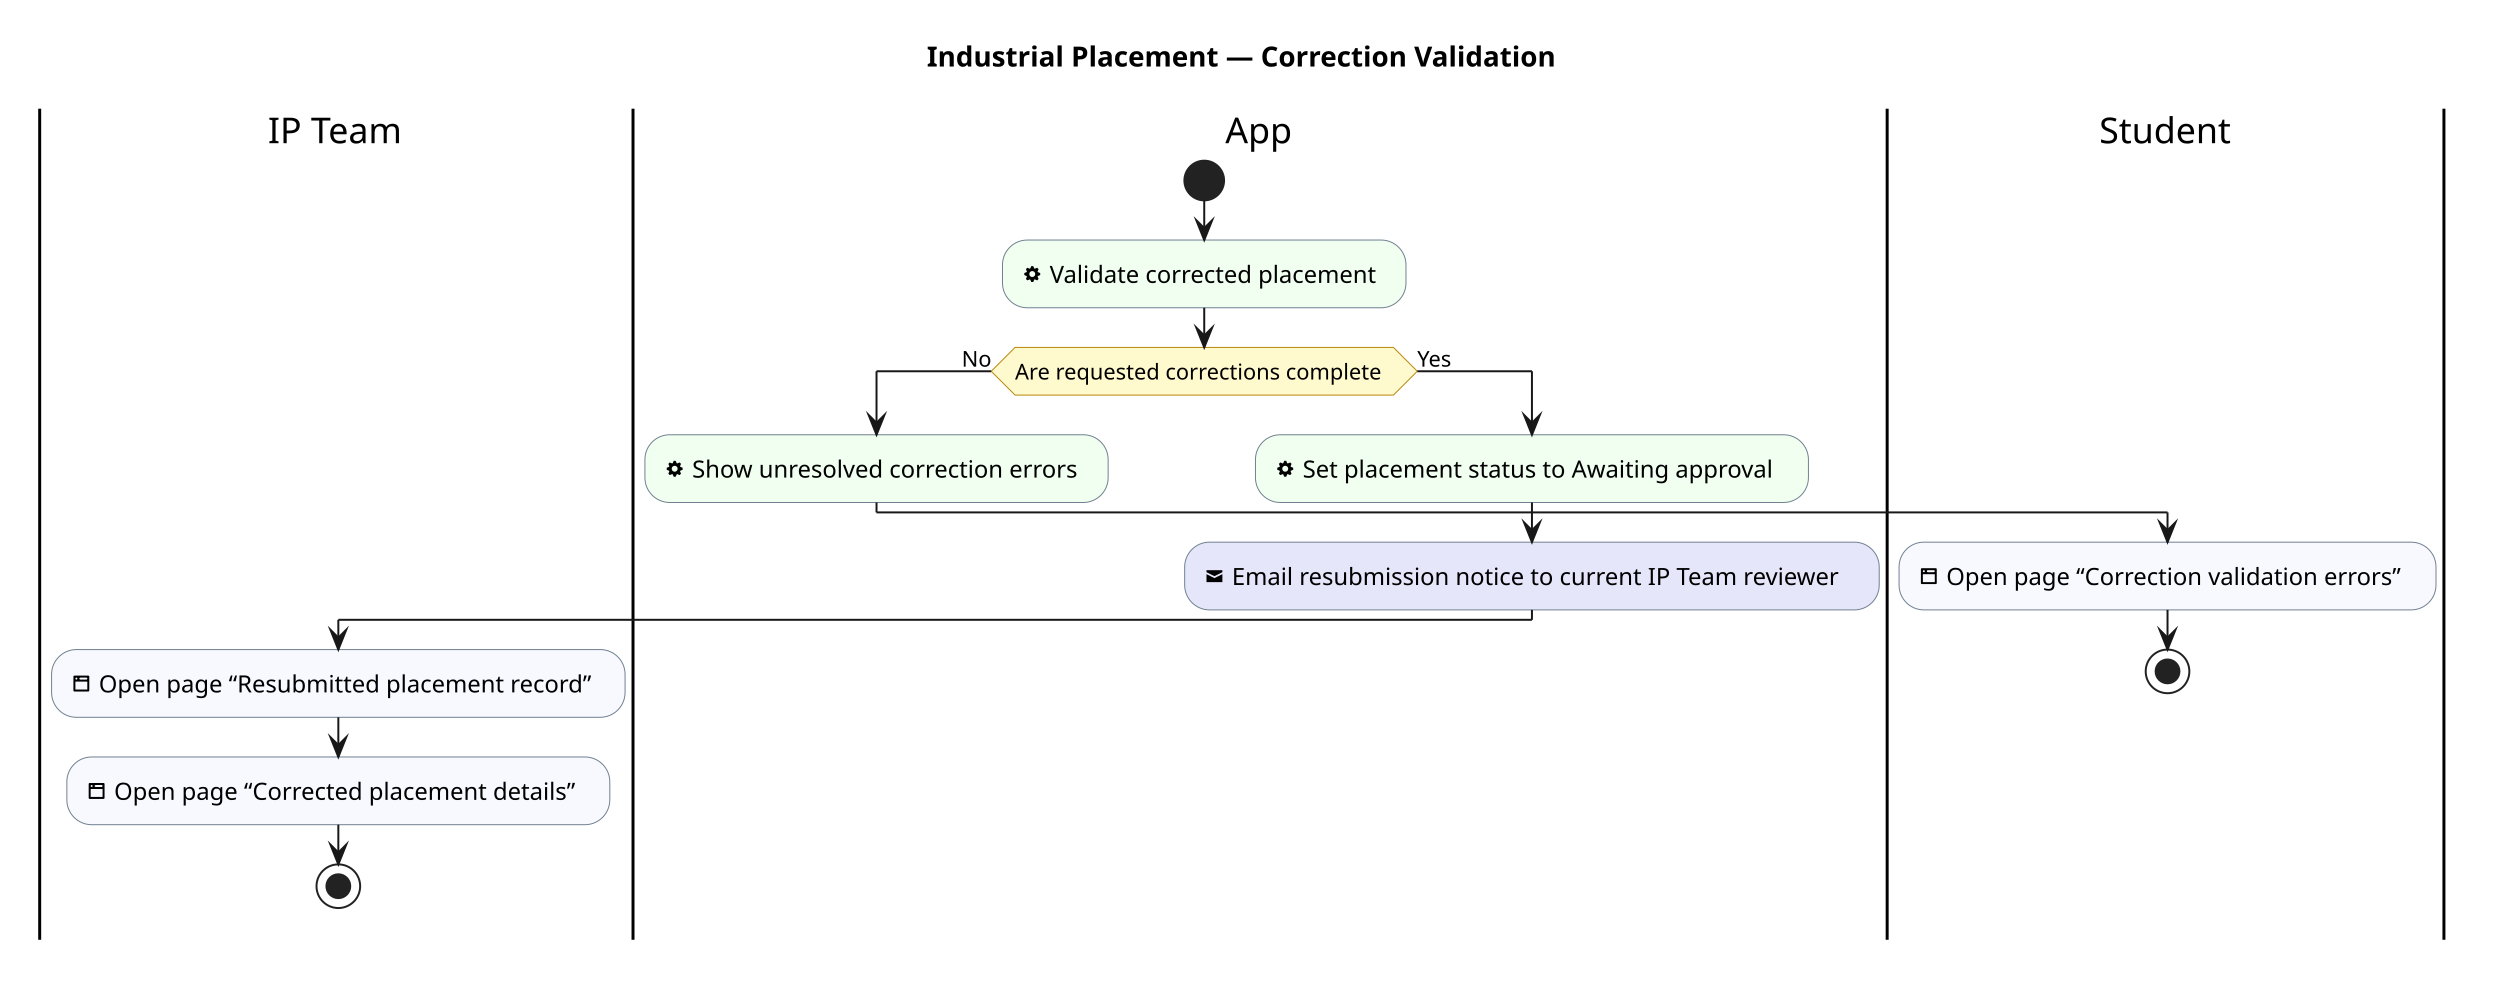
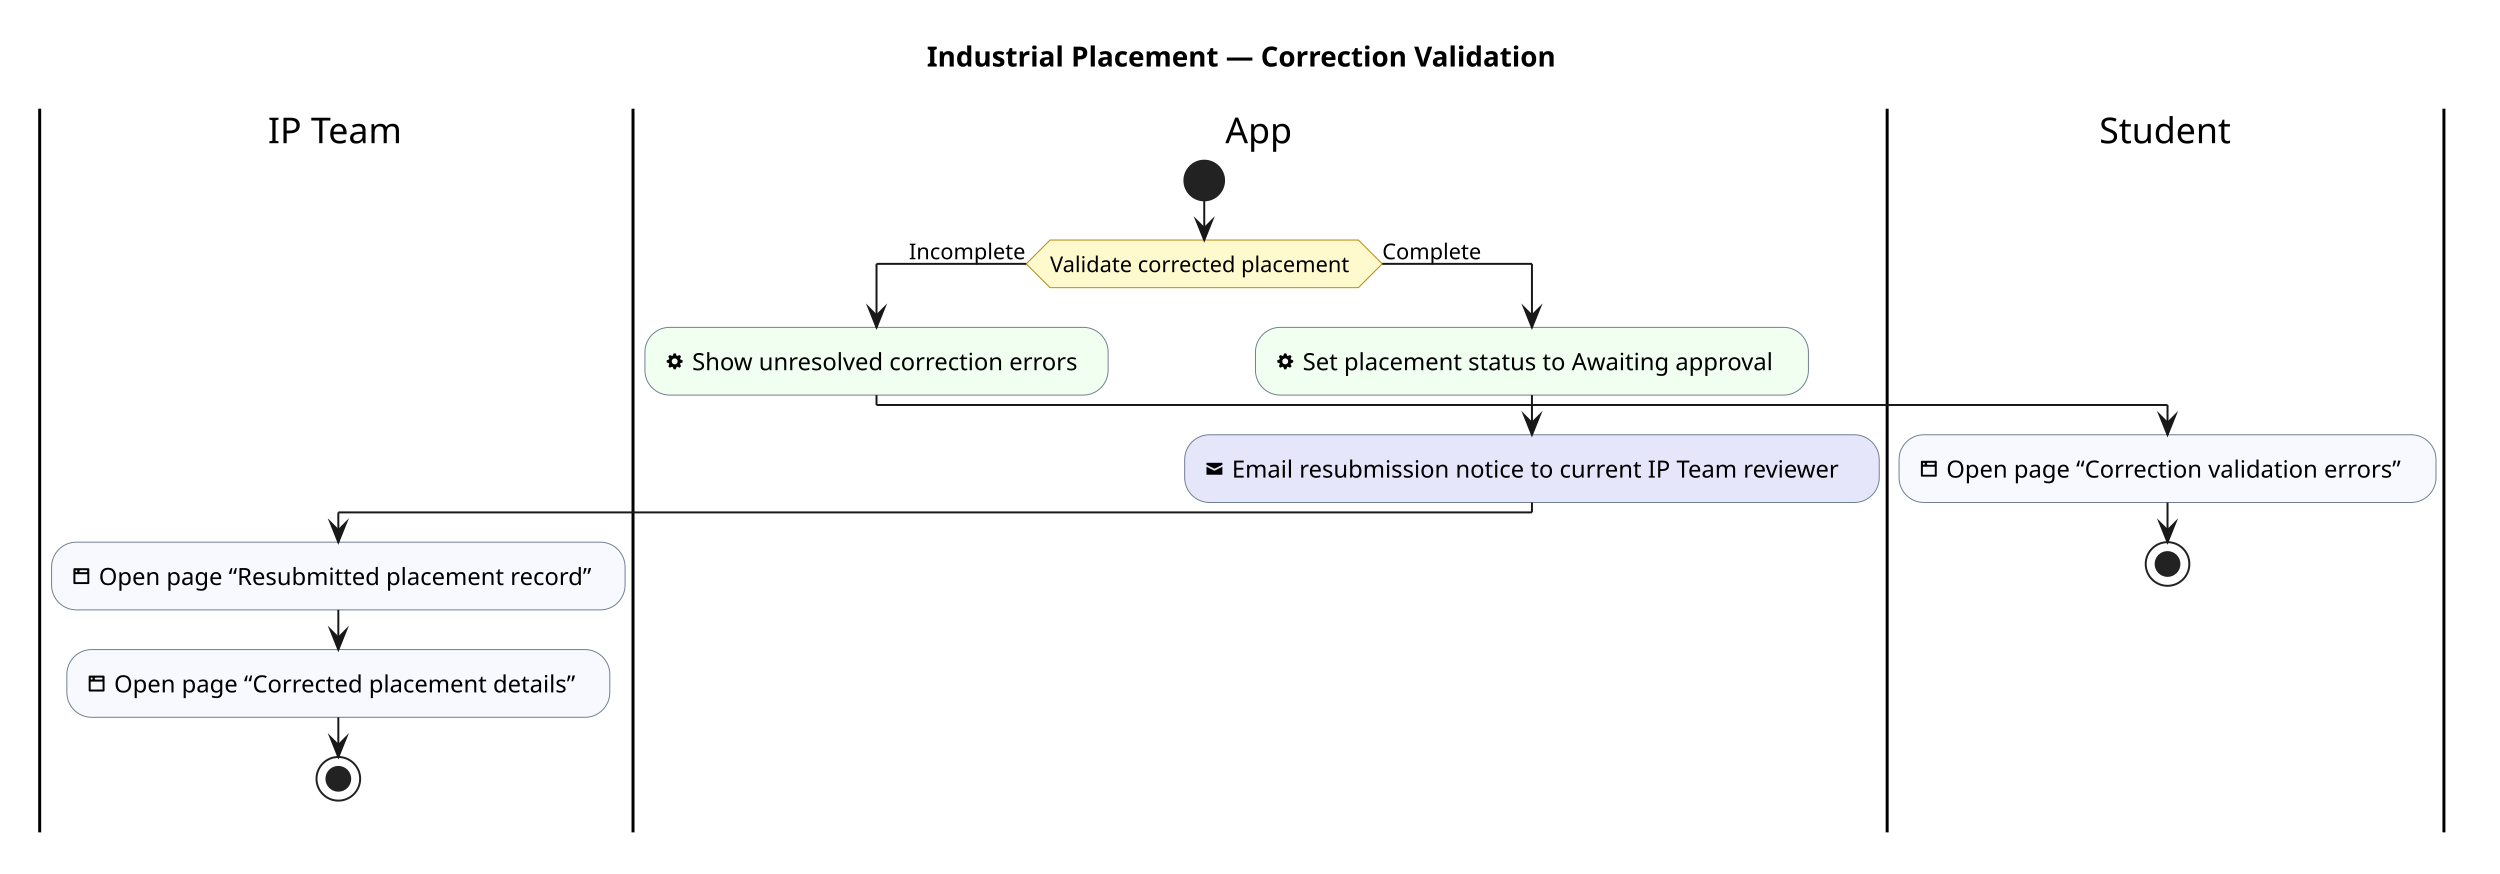
- <svg xmlns="http://www.w3.org/2000/svg" contentStyleType="text/css" data-diagram-type="ACTIVITY" height="494px" preserveAspectRatio="none" style="width:1260px;height:494px;background:#FFFFFF;" version="1.1" viewBox="0 0 1260 494" width="1260px" zoomAndPan="magnify">
+ <svg xmlns="http://www.w3.org/2000/svg" contentStyleType="text/css" data-diagram-type="ACTIVITY" height="440px" preserveAspectRatio="none" style="width:1260px;height:440px;background:#FFFFFF;" version="1.1" viewBox="0 0 1260 440" width="1260px" zoomAndPan="magnify">
  <defs />
  <g>
    <g class="title" data-source-line="2">
      <text fill="#000000" font-family="sans-serif" font-size="14" font-weight="700" lengthAdjust="spacing" textLength="324.372" x="467.108" y="33.535">Industrial Placement — Correction Validation</text>
    </g>
    <rect fill="none" height="21.199" style="stroke:none;stroke-width:1;" width="1213.589" x="20" y="54.785" />
-     <rect fill="#F8F8FF" height="34.133" rx="12.5" ry="12.5" style="stroke:#708090;stroke-width:0.5;" width="289.037" x="26" y="327.383" />
-     <path d="M37.34,340.516 A0.5,0.5 0 0 0 37,341.016 L37,348.016 A0.5,0.5 0 0 0 37.5,348.516 L44.5,348.516 A0.5,0.5 0 0 0 45,348.016 L45,341.016 A0.5,0.5 0 0 0 44.5,340.516 L37.5,340.516 A0.5,0.5 0 0 0 37.41,340.516 A0.5,0.5 0 0 0 37.35,340.516 M38.5,341.516 C38.78,341.516 39,341.736 39,342.016 C39,342.296 38.78,342.516 38.5,342.516 C38.22,342.516 38,342.296 38,342.016 C38,341.736 38.22,341.516 38.5,341.516 M40.5,341.516 L43.5,341.516 C43.78,341.516 44,341.736 44,342.016 C44,342.296 43.78,342.516 43.5,342.516 L40.5,342.516 C40.22,342.516 40,342.296 40,342.016 C40,341.736 40.22,341.516 40.5,341.516 M38,343.516 L44,343.516 L44,347.516 L38,347.516 L38,343.516" fill="#000000" />
-     <text fill="#000000" font-family="sans-serif" font-size="12" lengthAdjust="spacing" textLength="255.24" x="49.797" y="348.984">Open page “Resubmitted placement record”</text>
-     <rect fill="#F8F8FF" height="34.133" rx="12.5" ry="12.5" style="stroke:#708090;stroke-width:0.5;" width="273.644" x="33.696" y="381.516" />
-     <path d="M45.036,394.648 A0.5,0.5 0 0 0 44.696,395.148 L44.696,402.148 A0.5,0.5 0 0 0 45.196,402.648 L52.196,402.648 A0.5,0.5 0 0 0 52.696,402.148 L52.696,395.148 A0.5,0.5 0 0 0 52.196,394.648 L45.196,394.648 A0.5,0.5 0 0 0 45.106,394.648 A0.5,0.5 0 0 0 45.046,394.648 M46.196,395.648 C46.476,395.648 46.696,395.868 46.696,396.148 C46.696,396.428 46.476,396.648 46.196,396.648 C45.916,396.648 45.696,396.428 45.696,396.148 C45.696,395.868 45.916,395.648 46.196,395.648 M48.196,395.648 L51.196,395.648 C51.476,395.648 51.696,395.868 51.696,396.148 C51.696,396.428 51.476,396.648 51.196,396.648 L48.196,396.648 C47.916,396.648 47.696,396.428 47.696,396.148 C47.696,395.868 47.916,395.648 48.196,395.648 M45.696,397.648 L51.696,397.648 L51.696,401.648 L45.696,401.648 L45.696,397.648" fill="#000000" />
-     <text fill="#000000" font-family="sans-serif" font-size="12" lengthAdjust="spacing" textLength="239.848" x="57.493" y="403.117">Open page “Corrected placement details”</text>
-     <ellipse cx="170.519" cy="446.648" fill="none" rx="11" ry="11" style="stroke:#222222;stroke-width:1;" />
-     <ellipse cx="170.519" cy="446.648" fill="#222222" rx="6" ry="6" style="stroke:#222222;stroke-width:1;" />
-     <line style="stroke:#000000;stroke-width:1.5;" x1="20" x2="20" y1="54.785" y2="473.648" />
+     <rect fill="#F8F8FF" height="34.133" rx="12.5" ry="12.5" style="stroke:#708090;stroke-width:0.5;" width="289.037" x="26" y="273.25" />
+     <path d="M37.34,286.383 A0.5,0.5 0 0 0 37,286.883 L37,293.883 A0.5,0.5 0 0 0 37.5,294.383 L44.5,294.383 A0.5,0.5 0 0 0 45,293.883 L45,286.883 A0.5,0.5 0 0 0 44.5,286.383 L37.5,286.383 A0.5,0.5 0 0 0 37.41,286.383 A0.5,0.5 0 0 0 37.35,286.383 M38.5,287.383 C38.78,287.383 39,287.603 39,287.883 C39,288.163 38.78,288.383 38.5,288.383 C38.22,288.383 38,288.163 38,287.883 C38,287.603 38.22,287.383 38.5,287.383 M40.5,287.383 L43.5,287.383 C43.78,287.383 44,287.603 44,287.883 C44,288.163 43.78,288.383 43.5,288.383 L40.5,288.383 C40.22,288.383 40,288.163 40,287.883 C40,287.603 40.22,287.383 40.5,287.383 M38,289.383 L44,289.383 L44,293.383 L38,293.383 L38,289.383" fill="#000000" />
+     <text fill="#000000" font-family="sans-serif" font-size="12" lengthAdjust="spacing" textLength="255.24" x="49.797" y="294.852">Open page “Resubmitted placement record”</text>
+     <rect fill="#F8F8FF" height="34.133" rx="12.5" ry="12.5" style="stroke:#708090;stroke-width:0.5;" width="273.644" x="33.696" y="327.383" />
+     <path d="M45.036,340.516 A0.5,0.5 0 0 0 44.696,341.016 L44.696,348.016 A0.5,0.5 0 0 0 45.196,348.516 L52.196,348.516 A0.5,0.5 0 0 0 52.696,348.016 L52.696,341.016 A0.5,0.5 0 0 0 52.196,340.516 L45.196,340.516 A0.5,0.5 0 0 0 45.106,340.516 A0.5,0.5 0 0 0 45.046,340.516 M46.196,341.516 C46.476,341.516 46.696,341.736 46.696,342.016 C46.696,342.296 46.476,342.516 46.196,342.516 C45.916,342.516 45.696,342.296 45.696,342.016 C45.696,341.736 45.916,341.516 46.196,341.516 M48.196,341.516 L51.196,341.516 C51.476,341.516 51.696,341.736 51.696,342.016 C51.696,342.296 51.476,342.516 51.196,342.516 L48.196,342.516 C47.916,342.516 47.696,342.296 47.696,342.016 C47.696,341.736 47.916,341.516 48.196,341.516 M45.696,343.516 L51.696,343.516 L51.696,347.516 L45.696,347.516 L45.696,343.516" fill="#000000" />
+     <text fill="#000000" font-family="sans-serif" font-size="12" lengthAdjust="spacing" textLength="239.848" x="57.493" y="348.984">Open page “Corrected placement details”</text>
+     <ellipse cx="170.519" cy="392.516" fill="none" rx="11" ry="11" style="stroke:#222222;stroke-width:1;" />
+     <ellipse cx="170.519" cy="392.516" fill="#222222" rx="6" ry="6" style="stroke:#222222;stroke-width:1;" />
+     <line style="stroke:#000000;stroke-width:1.5;" x1="20" x2="20" y1="54.785" y2="419.516" />
    <ellipse cx="606.934" cy="90.984" fill="#222222" rx="10" ry="10" style="stroke:#222222;stroke-width:1;" />
-     <rect fill="#F0FFF0" height="34.133" rx="12.5" ry="12.5" style="stroke:#708090;stroke-width:0.5;" width="203.356" x="505.256" y="120.984" />
-     <path d="M519.756,134.117 L519.256,135.307 C519.156,135.337 519.066,135.387 518.976,135.437 L517.786,134.937 L517.066,135.657 L517.566,136.847 C517.516,136.947 517.476,137.027 517.436,137.127 L516.246,137.627 L516.246,138.627 L517.436,139.127 C517.476,139.227 517.516,139.307 517.566,139.407 L517.066,140.597 L517.786,141.317 L518.976,140.817 C519.066,140.857 519.156,140.907 519.256,140.947 L519.756,142.137 L520.756,142.137 L521.256,140.947 C521.346,140.907 521.446,140.867 521.536,140.817 L522.726,141.317 L523.446,140.597 L522.946,139.407 C522.986,139.317 523.036,139.217 523.076,139.127 L524.266,138.627 L524.266,137.627 L523.076,137.127 C523.046,137.037 522.996,136.937 522.946,136.847 L523.446,135.657 L522.726,134.937 L521.536,135.437 C521.446,135.397 521.346,135.347 521.256,135.307 L520.756,134.117 L519.756,134.117 M520.256,136.617 C521.086,136.617 521.756,137.287 521.756,138.117 C521.756,138.947 521.086,139.617 520.256,139.617 C519.426,139.617 518.756,138.947 518.756,138.117 C518.756,137.287 519.426,136.617 520.256,136.617" fill="#000000" />
-     <text fill="#000000" font-family="sans-serif" font-size="12" lengthAdjust="spacing" textLength="169.559" x="529.053" y="142.586">Validate corrected placement</text>
-     <polygon fill="#FFFACD" points="511.576,175.117,702.293,175.117,714.293,187.117,702.293,199.117,511.576,199.117,499.576,187.117,511.576,175.117" style="stroke:#B8860B;stroke-width:0.5;stroke-linejoin:miter;stroke-miterlimit:10;" />
-     <text fill="#000000" font-family="sans-serif" font-size="11" lengthAdjust="spacing" textLength="190.717" x="511.576" y="191.274">Are requested corrections complete</text>
-     <text fill="#000000" font-family="sans-serif" font-size="11" lengthAdjust="spacing" textLength="14.883" x="484.692" y="184.797">No</text>
-     <text fill="#000000" font-family="sans-serif" font-size="11" lengthAdjust="spacing" textLength="18.589" x="714.293" y="184.797">Yes</text>
-     <rect fill="#F0FFF0" height="34.133" rx="12.5" ry="12.5" style="stroke:#708090;stroke-width:0.5;" width="233.461" x="325.037" y="219.117" />
-     <path d="M339.537,232.25 L339.037,233.44 C338.937,233.47 338.847,233.52 338.757,233.57 L337.567,233.07 L336.847,233.79 L337.347,234.98 C337.297,235.08 337.257,235.16 337.217,235.26 L336.027,235.76 L336.027,236.76 L337.217,237.26 C337.257,237.36 337.297,237.44 337.347,237.54 L336.847,238.73 L337.567,239.45 L338.757,238.95 C338.847,238.99 338.937,239.04 339.037,239.08 L339.537,240.27 L340.537,240.27 L341.037,239.08 C341.127,239.04 341.227,239 341.317,238.95 L342.507,239.45 L343.227,238.73 L342.727,237.54 C342.767,237.45 342.817,237.35 342.857,237.26 L344.047,236.76 L344.047,235.76 L342.857,235.26 C342.827,235.17 342.777,235.07 342.727,234.98 L343.227,233.79 L342.507,233.07 L341.317,233.57 C341.227,233.53 341.127,233.48 341.037,233.44 L340.537,232.25 L339.537,232.25 M340.037,234.75 C340.867,234.75 341.537,235.42 341.537,236.25 C341.537,237.08 340.867,237.75 340.037,237.75 C339.207,237.75 338.537,237.08 338.537,236.25 C338.537,235.42 339.207,234.75 340.037,234.75" fill="#000000" />
-     <text fill="#000000" font-family="sans-serif" font-size="12" lengthAdjust="spacing" textLength="199.664" x="348.834" y="240.719">Show unresolved correction errors</text>
-     <rect fill="#F0FFF0" height="34.133" rx="12.5" ry="12.5" style="stroke:#708090;stroke-width:0.5;" width="278.695" x="632.753" y="219.117" />
-     <path d="M647.253,232.25 L646.753,233.44 C646.653,233.47 646.563,233.52 646.473,233.57 L645.283,233.07 L644.563,233.79 L645.063,234.98 C645.013,235.08 644.973,235.16 644.933,235.26 L643.743,235.76 L643.743,236.76 L644.933,237.26 C644.973,237.36 645.013,237.44 645.063,237.54 L644.563,238.73 L645.283,239.45 L646.473,238.95 C646.563,238.99 646.653,239.04 646.753,239.08 L647.253,240.27 L648.253,240.27 L648.753,239.08 C648.843,239.04 648.943,239 649.033,238.95 L650.223,239.45 L650.943,238.73 L650.443,237.54 C650.483,237.45 650.533,237.35 650.573,237.26 L651.763,236.76 L651.763,235.76 L650.573,235.26 C650.543,235.17 650.493,235.07 650.443,234.98 L650.943,233.79 L650.223,233.07 L649.033,233.57 C648.943,233.53 648.843,233.48 648.753,233.44 L648.253,232.25 L647.253,232.25 M647.753,234.75 C648.583,234.75 649.253,235.42 649.253,236.25 C649.253,237.08 648.583,237.75 647.753,237.75 C646.923,237.75 646.253,237.08 646.253,236.25 C646.253,235.42 646.923,234.75 647.753,234.75" fill="#000000" />
-     <text fill="#000000" font-family="sans-serif" font-size="12" lengthAdjust="spacing" textLength="244.898" x="656.55" y="240.719">Set placement status to Awaiting approval</text>
-     <rect fill="#E6E6FA" height="34.133" rx="12.5" ry="12.5" style="stroke:#708090;stroke-width:0.5;" width="350.051" x="597.075" y="273.25" />
-     <path d="M608.075,287.383 L608.075,288.383 L612.075,290.383 L616.075,288.383 L616.075,287.383 L608.075,287.383 M608.075,289.383 L608.075,293.383 L616.075,293.383 L616.075,289.383 L612.075,291.383 L608.075,289.383" fill="#000000" />
-     <text fill="#000000" font-family="sans-serif" font-size="12" lengthAdjust="spacing" textLength="316.254" x="620.872" y="294.852">Email resubmission notice to current IP Team reviewer</text>
-     <line style="stroke:#000000;stroke-width:1.5;" x1="319.037" x2="319.037" y1="54.785" y2="473.648" />
-     <rect fill="#F8F8FF" height="34.133" rx="12.5" ry="12.5" style="stroke:#708090;stroke-width:0.5;" width="270.615" x="957.126" y="273.25" />
-     <path d="M968.466,286.383 A0.5,0.5 0 0 0 968.126,286.883 L968.126,293.883 A0.5,0.5 0 0 0 968.626,294.383 L975.626,294.383 A0.5,0.5 0 0 0 976.126,293.883 L976.126,286.883 A0.5,0.5 0 0 0 975.626,286.383 L968.626,286.383 A0.5,0.5 0 0 0 968.536,286.383 A0.5,0.5 0 0 0 968.476,286.383 M969.626,287.383 C969.906,287.383 970.126,287.603 970.126,287.883 C970.126,288.163 969.906,288.383 969.626,288.383 C969.346,288.383 969.126,288.163 969.126,287.883 C969.126,287.603 969.346,287.383 969.626,287.383 M971.626,287.383 L974.626,287.383 C974.906,287.383 975.126,287.603 975.126,287.883 C975.126,288.163 974.906,288.383 974.626,288.383 L971.626,288.383 C971.346,288.383 971.126,288.163 971.126,287.883 C971.126,287.603 971.346,287.383 971.626,287.383 M969.126,289.383 L975.126,289.383 L975.126,293.383 L969.126,293.383 L969.126,289.383" fill="#000000" />
-     <text fill="#000000" font-family="sans-serif" font-size="12" lengthAdjust="spacing" textLength="236.818" x="980.923" y="294.852">Open page “Correction validation errors”</text>
-     <ellipse cx="1092.434" cy="338.383" fill="none" rx="11" ry="11" style="stroke:#222222;stroke-width:1;" />
-     <ellipse cx="1092.434" cy="338.383" fill="#222222" rx="6" ry="6" style="stroke:#222222;stroke-width:1;" />
-     <line style="stroke:#000000;stroke-width:1.5;" x1="951.126" x2="951.126" y1="54.785" y2="473.648" />
-     <line style="stroke:#000000;stroke-width:1.5;" x1="1231.741" x2="1231.741" y1="54.785" y2="473.648" />
+     <polygon fill="#FFFACD" points="529.22,120.984,684.648,120.984,696.648,132.984,684.648,144.984,529.22,144.984,517.22,132.984,529.22,120.984" style="stroke:#B8860B;stroke-width:0.5;stroke-linejoin:miter;stroke-miterlimit:10;" />
+     <text fill="#000000" font-family="sans-serif" font-size="11" lengthAdjust="spacing" textLength="155.429" x="529.22" y="137.142">Validate corrected placement</text>
+     <text fill="#000000" font-family="sans-serif" font-size="11" lengthAdjust="spacing" textLength="59.13" x="458.089" y="130.664">Incomplete</text>
+     <text fill="#000000" font-family="sans-serif" font-size="11" lengthAdjust="spacing" textLength="51.111" x="696.648" y="130.664">Complete</text>
+     <rect fill="#F0FFF0" height="34.133" rx="12.5" ry="12.5" style="stroke:#708090;stroke-width:0.5;" width="233.461" x="325.037" y="164.984" />
+     <path d="M339.537,178.117 L339.037,179.307 C338.937,179.337 338.847,179.387 338.757,179.437 L337.567,178.937 L336.847,179.657 L337.347,180.847 C337.297,180.947 337.257,181.027 337.217,181.127 L336.027,181.627 L336.027,182.627 L337.217,183.127 C337.257,183.227 337.297,183.307 337.347,183.407 L336.847,184.597 L337.567,185.317 L338.757,184.817 C338.847,184.857 338.937,184.907 339.037,184.947 L339.537,186.137 L340.537,186.137 L341.037,184.947 C341.127,184.907 341.227,184.867 341.317,184.817 L342.507,185.317 L343.227,184.597 L342.727,183.407 C342.767,183.317 342.817,183.217 342.857,183.127 L344.047,182.627 L344.047,181.627 L342.857,181.127 C342.827,181.037 342.777,180.937 342.727,180.847 L343.227,179.657 L342.507,178.937 L341.317,179.437 C341.227,179.397 341.127,179.347 341.037,179.307 L340.537,178.117 L339.537,178.117 M340.037,180.617 C340.867,180.617 341.537,181.287 341.537,182.117 C341.537,182.947 340.867,183.617 340.037,183.617 C339.207,183.617 338.537,182.947 338.537,182.117 C338.537,181.287 339.207,180.617 340.037,180.617" fill="#000000" />
+     <text fill="#000000" font-family="sans-serif" font-size="12" lengthAdjust="spacing" textLength="199.664" x="348.834" y="186.586">Show unresolved correction errors</text>
+     <rect fill="#F0FFF0" height="34.133" rx="12.5" ry="12.5" style="stroke:#708090;stroke-width:0.5;" width="278.695" x="632.753" y="164.984" />
+     <path d="M647.253,178.117 L646.753,179.307 C646.653,179.337 646.563,179.387 646.473,179.437 L645.283,178.937 L644.563,179.657 L645.063,180.847 C645.013,180.947 644.973,181.027 644.933,181.127 L643.743,181.627 L643.743,182.627 L644.933,183.127 C644.973,183.227 645.013,183.307 645.063,183.407 L644.563,184.597 L645.283,185.317 L646.473,184.817 C646.563,184.857 646.653,184.907 646.753,184.947 L647.253,186.137 L648.253,186.137 L648.753,184.947 C648.843,184.907 648.943,184.867 649.033,184.817 L650.223,185.317 L650.943,184.597 L650.443,183.407 C650.483,183.317 650.533,183.217 650.573,183.127 L651.763,182.627 L651.763,181.627 L650.573,181.127 C650.543,181.037 650.493,180.937 650.443,180.847 L650.943,179.657 L650.223,178.937 L649.033,179.437 C648.943,179.397 648.843,179.347 648.753,179.307 L648.253,178.117 L647.253,178.117 M647.753,180.617 C648.583,180.617 649.253,181.287 649.253,182.117 C649.253,182.947 648.583,183.617 647.753,183.617 C646.923,183.617 646.253,182.947 646.253,182.117 C646.253,181.287 646.923,180.617 647.753,180.617" fill="#000000" />
+     <text fill="#000000" font-family="sans-serif" font-size="12" lengthAdjust="spacing" textLength="244.898" x="656.55" y="186.586">Set placement status to Awaiting approval</text>
+     <rect fill="#E6E6FA" height="34.133" rx="12.5" ry="12.5" style="stroke:#708090;stroke-width:0.5;" width="350.051" x="597.075" y="219.117" />
+     <path d="M608.075,233.25 L608.075,234.25 L612.075,236.25 L616.075,234.25 L616.075,233.25 L608.075,233.25 M608.075,235.25 L608.075,239.25 L616.075,239.25 L616.075,235.25 L612.075,237.25 L608.075,235.25" fill="#000000" />
+     <text fill="#000000" font-family="sans-serif" font-size="12" lengthAdjust="spacing" textLength="316.254" x="620.872" y="240.719">Email resubmission notice to current IP Team reviewer</text>
+     <line style="stroke:#000000;stroke-width:1.5;" x1="319.037" x2="319.037" y1="54.785" y2="419.516" />
+     <rect fill="#F8F8FF" height="34.133" rx="12.5" ry="12.5" style="stroke:#708090;stroke-width:0.5;" width="270.615" x="957.126" y="219.117" />
+     <path d="M968.466,232.25 A0.5,0.5 0 0 0 968.126,232.75 L968.126,239.75 A0.5,0.5 0 0 0 968.626,240.25 L975.626,240.25 A0.5,0.5 0 0 0 976.126,239.75 L976.126,232.75 A0.5,0.5 0 0 0 975.626,232.25 L968.626,232.25 A0.5,0.5 0 0 0 968.536,232.25 A0.5,0.5 0 0 0 968.476,232.25 M969.626,233.25 C969.906,233.25 970.126,233.47 970.126,233.75 C970.126,234.03 969.906,234.25 969.626,234.25 C969.346,234.25 969.126,234.03 969.126,233.75 C969.126,233.47 969.346,233.25 969.626,233.25 M971.626,233.25 L974.626,233.25 C974.906,233.25 975.126,233.47 975.126,233.75 C975.126,234.03 974.906,234.25 974.626,234.25 L971.626,234.25 C971.346,234.25 971.126,234.03 971.126,233.75 C971.126,233.47 971.346,233.25 971.626,233.25 M969.126,235.25 L975.126,235.25 L975.126,239.25 L969.126,239.25 L969.126,235.25" fill="#000000" />
+     <text fill="#000000" font-family="sans-serif" font-size="12" lengthAdjust="spacing" textLength="236.818" x="980.923" y="240.719">Open page “Correction validation errors”</text>
+     <ellipse cx="1092.434" cy="284.25" fill="none" rx="11" ry="11" style="stroke:#222222;stroke-width:1;" />
+     <ellipse cx="1092.434" cy="284.25" fill="#222222" rx="6" ry="6" style="stroke:#222222;stroke-width:1;" />
+     <line style="stroke:#000000;stroke-width:1.5;" x1="951.126" x2="951.126" y1="54.785" y2="419.516" />
+     <line style="stroke:#000000;stroke-width:1.5;" x1="1231.741" x2="1231.741" y1="54.785" y2="419.516" />
+     <line style="stroke:#181818;stroke-width:1;" x1="170.519" x2="170.519" y1="307.383" y2="327.383" />
+     <polygon fill="#181818" points="166.519,317.383,170.519,327.383,174.519,317.383,170.519,321.383" style="stroke:#181818;stroke-width:1;stroke-linejoin:miter;stroke-miterlimit:10;" />
    <line style="stroke:#181818;stroke-width:1;" x1="170.519" x2="170.519" y1="361.516" y2="381.516" />
    <polygon fill="#181818" points="166.519,371.516,170.519,381.516,174.519,371.516,170.519,375.516" style="stroke:#181818;stroke-width:1;stroke-linejoin:miter;stroke-miterlimit:10;" />
-     <line style="stroke:#181818;stroke-width:1;" x1="170.519" x2="170.519" y1="415.648" y2="435.648" />
-     <polygon fill="#181818" points="166.519,425.648,170.519,435.648,174.519,425.648,170.519,429.648" style="stroke:#181818;stroke-width:1;stroke-linejoin:miter;stroke-miterlimit:10;" />
+     <line style="stroke:#181818;stroke-width:1;" x1="772.101" x2="772.101" y1="199.117" y2="219.117" />
+     <polygon fill="#181818" points="768.101,209.117,772.101,219.117,776.101,209.117,772.101,213.117" style="stroke:#181818;stroke-width:1;stroke-linejoin:miter;stroke-miterlimit:10;" />
+     <line style="stroke:#181818;stroke-width:1;" x1="517.22" x2="441.768" y1="132.984" y2="132.984" />
+     <line style="stroke:#181818;stroke-width:1;" x1="441.768" x2="441.768" y1="132.984" y2="164.984" />
+     <polygon fill="#181818" points="437.768,154.984,441.768,164.984,445.768,154.984,441.768,158.984" style="stroke:#181818;stroke-width:1;stroke-linejoin:miter;stroke-miterlimit:10;" />
+     <line style="stroke:#181818;stroke-width:1;" x1="696.648" x2="772.101" y1="132.984" y2="132.984" />
+     <line style="stroke:#181818;stroke-width:1;" x1="772.101" x2="772.101" y1="132.984" y2="164.984" />
+     <polygon fill="#181818" points="768.101,154.984,772.101,164.984,776.101,154.984,772.101,158.984" style="stroke:#181818;stroke-width:1;stroke-linejoin:miter;stroke-miterlimit:10;" />
    <line style="stroke:#181818;stroke-width:1;" x1="606.934" x2="606.934" y1="100.984" y2="120.984" />
    <polygon fill="#181818" points="602.934,110.984,606.934,120.984,610.934,110.984,606.934,114.984" style="stroke:#181818;stroke-width:1;stroke-linejoin:miter;stroke-miterlimit:10;" />
-     <line style="stroke:#181818;stroke-width:1;" x1="772.101" x2="772.101" y1="253.25" y2="273.25" />
-     <polygon fill="#181818" points="768.101,263.25,772.101,273.25,776.101,263.25,772.101,267.25" style="stroke:#181818;stroke-width:1;stroke-linejoin:miter;stroke-miterlimit:10;" />
-     <line style="stroke:#181818;stroke-width:1;" x1="499.576" x2="441.768" y1="187.117" y2="187.117" />
-     <line style="stroke:#181818;stroke-width:1;" x1="441.768" x2="441.768" y1="187.117" y2="219.117" />
-     <polygon fill="#181818" points="437.768,209.117,441.768,219.117,445.768,209.117,441.768,213.117" style="stroke:#181818;stroke-width:1;stroke-linejoin:miter;stroke-miterlimit:10;" />
-     <line style="stroke:#181818;stroke-width:1;" x1="714.293" x2="772.101" y1="187.117" y2="187.117" />
-     <line style="stroke:#181818;stroke-width:1;" x1="772.101" x2="772.101" y1="187.117" y2="219.117" />
-     <polygon fill="#181818" points="768.101,209.117,772.101,219.117,776.101,209.117,772.101,213.117" style="stroke:#181818;stroke-width:1;stroke-linejoin:miter;stroke-miterlimit:10;" />
-     <line style="stroke:#181818;stroke-width:1;" x1="606.934" x2="606.934" y1="155.117" y2="175.117" />
-     <polygon fill="#181818" points="602.934,165.117,606.934,175.117,610.934,165.117,606.934,169.117" style="stroke:#181818;stroke-width:1;stroke-linejoin:miter;stroke-miterlimit:10;" />
-     <line style="stroke:#181818;stroke-width:1;" x1="1092.434" x2="1092.434" y1="307.383" y2="327.383" />
-     <polygon fill="#181818" points="1088.434,317.383,1092.434,327.383,1096.434,317.383,1092.434,321.383" style="stroke:#181818;stroke-width:1;stroke-linejoin:miter;stroke-miterlimit:10;" />
-     <line style="stroke:#181818;stroke-width:1;" x1="441.768" x2="441.768" y1="253.25" y2="258.25" />
-     <line style="stroke:#181818;stroke-width:1;" x1="441.768" x2="1092.434" y1="258.25" y2="258.25" />
-     <line style="stroke:#181818;stroke-width:1;" x1="1092.434" x2="1092.434" y1="258.25" y2="273.25" />
+     <line style="stroke:#181818;stroke-width:1;" x1="1092.434" x2="1092.434" y1="253.25" y2="273.25" />
    <polygon fill="#181818" points="1088.434,263.25,1092.434,273.25,1096.434,263.25,1092.434,267.25" style="stroke:#181818;stroke-width:1;stroke-linejoin:miter;stroke-miterlimit:10;" />
-     <line style="stroke:#181818;stroke-width:1;" x1="772.101" x2="772.101" y1="307.383" y2="312.383" />
-     <line style="stroke:#181818;stroke-width:1;" x1="772.101" x2="170.519" y1="312.383" y2="312.383" />
-     <line style="stroke:#181818;stroke-width:1;" x1="170.519" x2="170.519" y1="312.383" y2="327.383" />
-     <polygon fill="#181818" points="166.519,317.383,170.519,327.383,174.519,317.383,170.519,321.383" style="stroke:#181818;stroke-width:1;stroke-linejoin:miter;stroke-miterlimit:10;" />
+     <line style="stroke:#181818;stroke-width:1;" x1="441.768" x2="441.768" y1="199.117" y2="204.117" />
+     <line style="stroke:#181818;stroke-width:1;" x1="441.768" x2="1092.434" y1="204.117" y2="204.117" />
+     <line style="stroke:#181818;stroke-width:1;" x1="1092.434" x2="1092.434" y1="204.117" y2="219.117" />
+     <polygon fill="#181818" points="1088.434,209.117,1092.434,219.117,1096.434,209.117,1092.434,213.117" style="stroke:#181818;stroke-width:1;stroke-linejoin:miter;stroke-miterlimit:10;" />
+     <line style="stroke:#181818;stroke-width:1;" x1="772.101" x2="772.101" y1="253.25" y2="258.25" />
+     <line style="stroke:#181818;stroke-width:1;" x1="772.101" x2="170.519" y1="258.25" y2="258.25" />
+     <line style="stroke:#181818;stroke-width:1;" x1="170.519" x2="170.519" y1="258.25" y2="273.25" />
+     <polygon fill="#181818" points="166.519,263.25,170.519,273.25,174.519,263.25,170.519,267.25" style="stroke:#181818;stroke-width:1;stroke-linejoin:miter;stroke-miterlimit:10;" />
    <text fill="#000000" font-family="sans-serif" font-size="18" lengthAdjust="spacing" textLength="68.985" x="135.026" y="72.188">IP Team</text>
    <text fill="#000000" font-family="sans-serif" font-size="18" lengthAdjust="spacing" textLength="35.077" x="617.543" y="72.188">App</text>
    <text fill="#000000" font-family="sans-serif" font-size="18" lengthAdjust="spacing" textLength="66.858" x="1058.004" y="72.188">Student</text>
  </g>
</svg>
